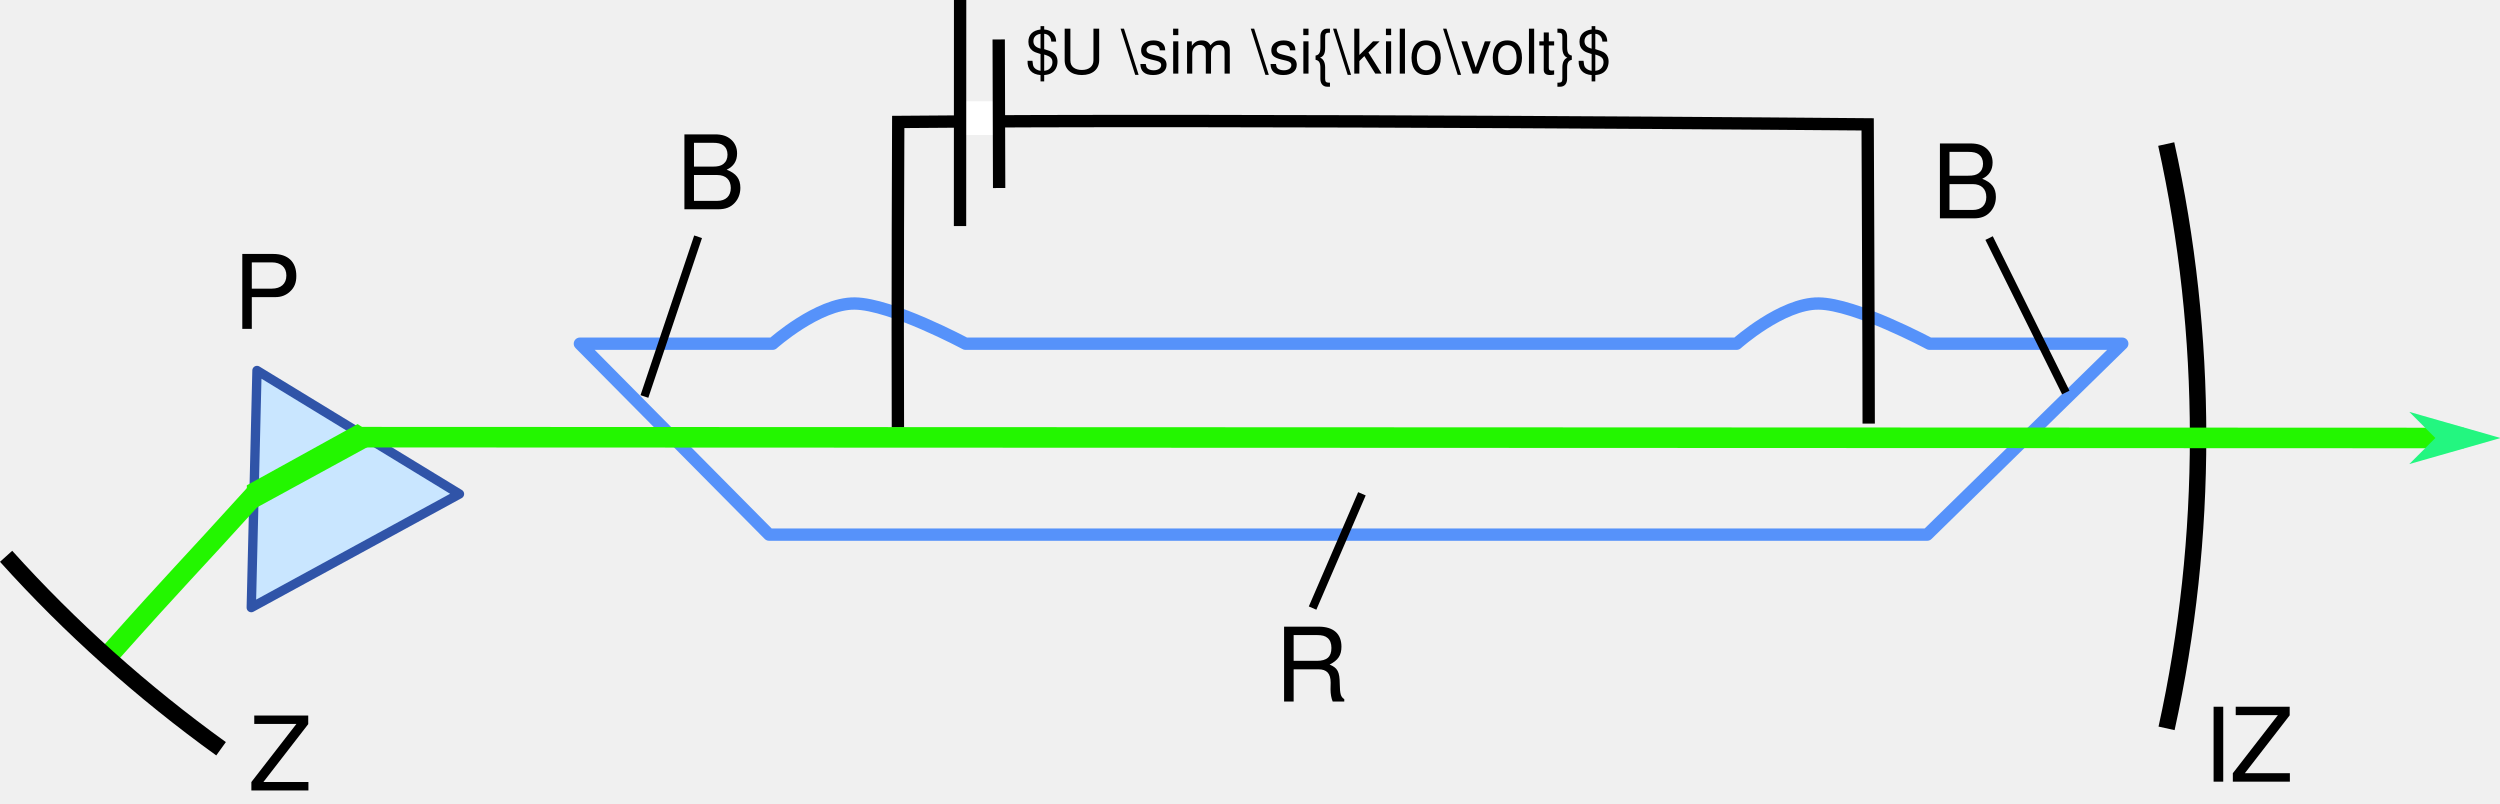
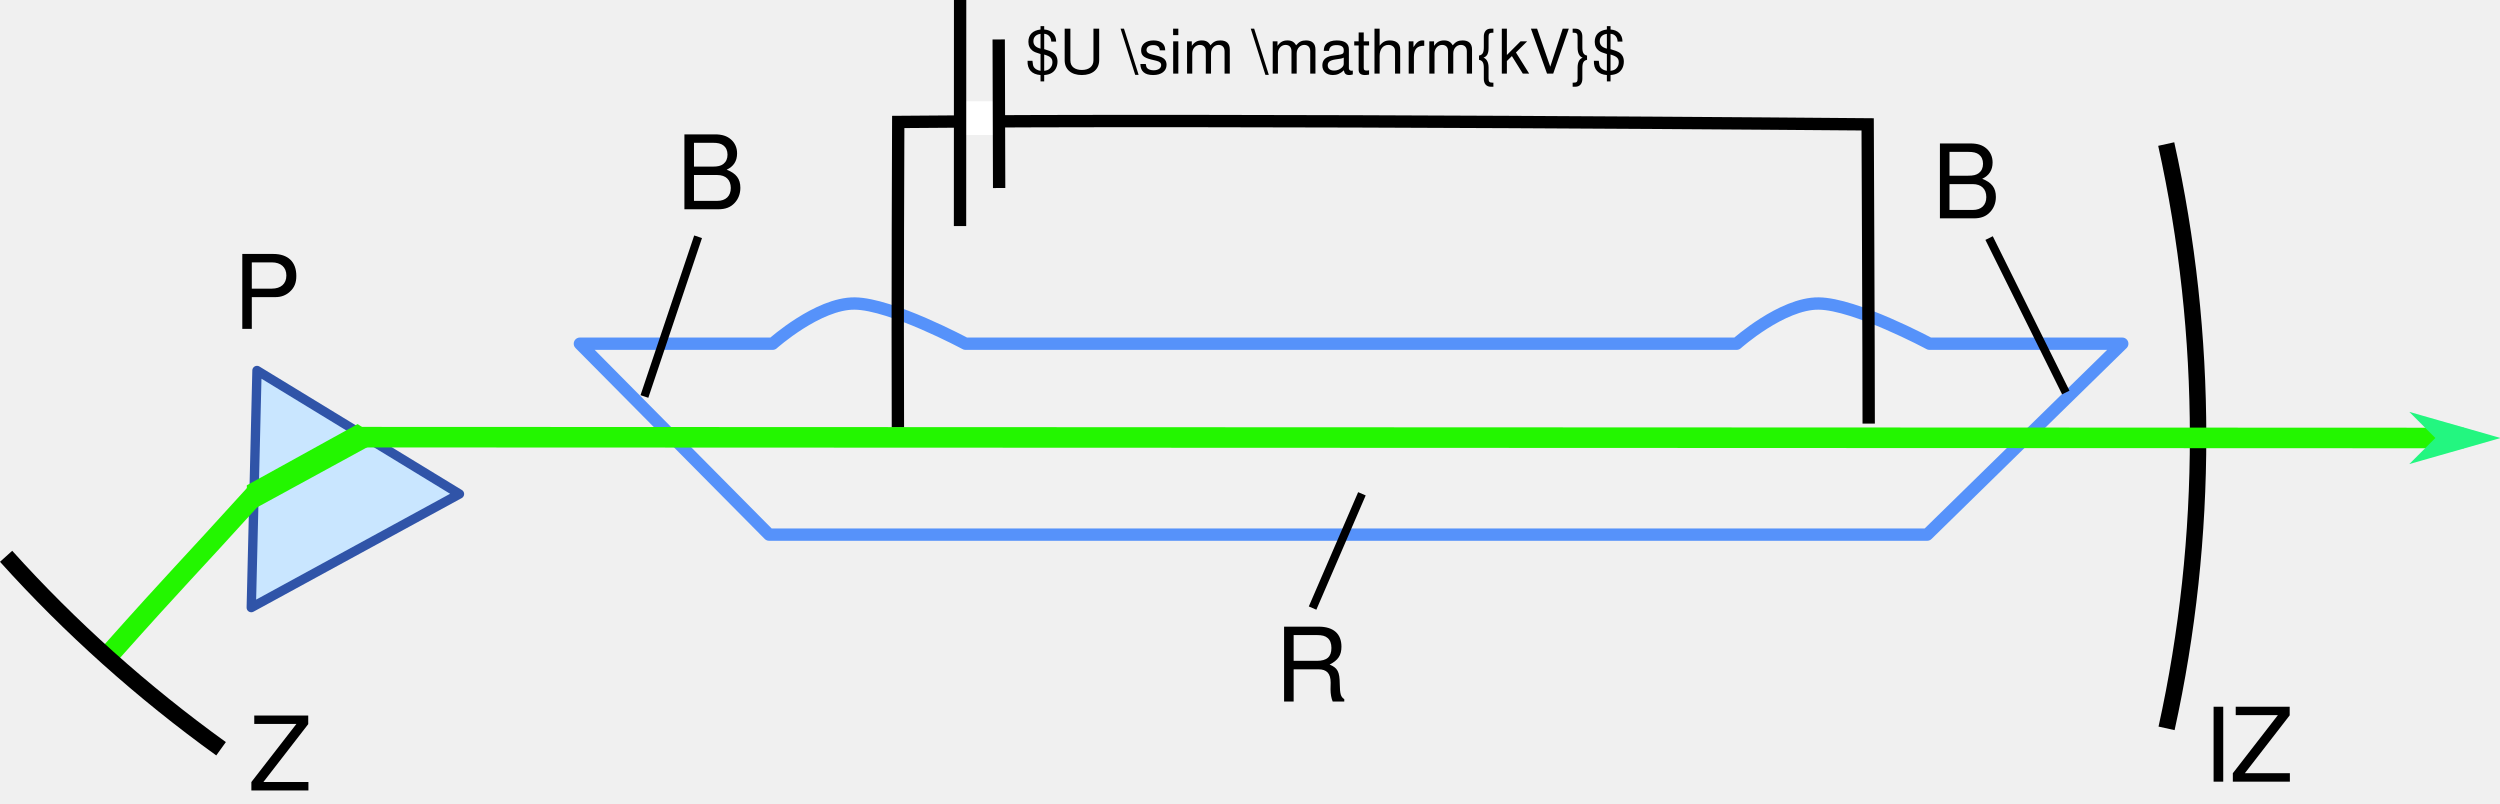
<svg xmlns="http://www.w3.org/2000/svg" width="171.606mm" height="55.146mm" viewBox="0 0 608.053 195.398" id="svg3410" version="1.1">
  <defs id="defs3412">
    <marker orient="auto" refY="0" refX="0" id="Arrow1Send" style="overflow:visible">
      <path id="path4178" d="M 0,0 5,-5 -12.5,0 5,5 0,0 Z" style="fill:#23f680;fill-opacity:1;fill-rule:evenodd;stroke:#23f680;stroke-width:1pt;stroke-opacity:1" transform="matrix(-0.2,0,0,-0.2,-1.2,0)" />
    </marker>
  </defs>
  <g id="layer1" transform="translate(-110.2595,-114.6634)">
    <path style="opacity:1;fill:#f1f1f1;fill-opacity:1;fill-rule:nonzero;stroke:#5692fa;stroke-width:3;stroke-linecap:butt;stroke-linejoin:round;stroke-miterlimit:4;stroke-dasharray:none;stroke-dashoffset:0;stroke-opacity:1" d="m 251.301,198.258 23.446,0 23.446,0 c 0,0 11.037,-9.872 19.953,-9.776 8.916,0.097 26.938,9.776 26.938,9.776 l 23.446,0 23.446,0 23.446,0 23.446,0 23.446,0 23.446,0 23.446,0 23.446,0 c 0,0 11.037,-9.872 19.953,-9.776 8.916,0.097 26.938,9.776 26.938,9.776 l 23.446,0 23.446,0 -47.445,46.434 -281.674,0 z" id="rect3336" />
    <path style="fill:none;fill-rule:evenodd;stroke:#000000;stroke-width:3;stroke-linecap:butt;stroke-linejoin:miter;stroke-miterlimit:4;stroke-dasharray:none;stroke-opacity:1" d="m 328.649,218.636 c -0.121,-29.258 0.079,-74.313 0.079,-74.313 82.864,-0.743 235.786,0.587 235.786,0.587 0,0 0.262,58.698 0.251,72.778" id="path3349" />
    <path style="opacity:1;fill:#c9e6ff;fill-opacity:1;fill-rule:nonzero;stroke:#3054a8;stroke-width:3;stroke-linecap:butt;stroke-linejoin:round;stroke-miterlimit:4;stroke-dasharray:none;stroke-dashoffset:0;stroke-opacity:1" id="path3385" d="M 124.397,85.795 109.242,160.311 52.287,109.928 Z" transform="matrix(0.2580284,-0.7133213,0.7133213,0.2580284,79.46839,271.3736)" />
    <path style="opacity:1;fill:none;fill-opacity:0.988;fill-rule:nonzero;stroke:#000000;stroke-width:4;stroke-linecap:butt;stroke-linejoin:round;stroke-miterlimit:4;stroke-dasharray:none;stroke-dashoffset:0;stroke-opacity:1" id="path4464-3" d="m -637.213,291.815 a 206.116,262.214 0 0 1 0.083,-142.118" transform="scale(-1,1)" />
    <rect style="opacity:1;fill:#ffffff;fill-opacity:1;fill-rule:nonzero;stroke:none;stroke-width:3;stroke-linecap:butt;stroke-linejoin:round;stroke-miterlimit:4;stroke-dasharray:none;stroke-dashoffset:0;stroke-opacity:1" id="rect5010" width="8.42" height="8.204" x="344.577" y="139.292" />
    <path style="fill:none;fill-rule:evenodd;stroke:#000000;stroke-width:3;stroke-linecap:butt;stroke-linejoin:miter;stroke-miterlimit:4;stroke-dasharray:none;stroke-opacity:1" d="m 343.78,114.664 -0.022,54.981" id="path4993" />
    <path style="fill:none;fill-rule:evenodd;stroke:#000000;stroke-width:3;stroke-linecap:butt;stroke-linejoin:miter;stroke-miterlimit:4;stroke-dasharray:none;stroke-opacity:1" d="m 353.165,124.256 0.106,36.138" id="path4993-6" />
    <path style="fill:none;fill-rule:evenodd;stroke:#000000;stroke-width:2;stroke-linecap:butt;stroke-linejoin:miter;stroke-miterlimit:4;stroke-dasharray:none;stroke-opacity:1" d="m 280.052,172.249 -13.055,38.846" id="path5124" />
    <path style="fill:none;fill-rule:evenodd;stroke:#000000;stroke-width:2;stroke-linecap:butt;stroke-linejoin:miter;stroke-miterlimit:4;stroke-dasharray:none;stroke-opacity:1" d="m 594.048,172.565 18.653,37.564" id="path5128" />
    <g id="g4191" style="stroke:#23f600;stroke-opacity:1;fill:#23f600;fill-opacity:1">
      <path id="path4195" d="m 197.221,218.391 -26.426,14.598 0.088,5.543 31.127,-16.992 z" style="color:#000000;font-style:normal;font-variant:normal;font-weight:normal;font-stretch:normal;font-size:medium;line-height:normal;font-family:sans-serif;text-indent:0;text-align:start;text-decoration:none;text-decoration-line:none;text-decoration-style:solid;text-decoration-color:#000000;letter-spacing:normal;word-spacing:normal;text-transform:none;direction:ltr;block-progression:tb;writing-mode:lr-tb;baseline-shift:baseline;text-anchor:start;white-space:normal;clip-rule:nonzero;display:inline;overflow:visible;visibility:visible;opacity:1;isolation:auto;mix-blend-mode:normal;color-interpolation:sRGB;color-interpolation-filters:linearRGB;solid-color:#000000;solid-opacity:1;fill:#23f600;fill-opacity:1;fill-rule:evenodd;stroke:#23f600;stroke-width:1;stroke-linecap:butt;stroke-linejoin:miter;stroke-miterlimit:4;stroke-dasharray:none;stroke-dashoffset:0;stroke-opacity:1;color-rendering:auto;image-rendering:auto;shape-rendering:auto;text-rendering:auto;enable-background:accumulate" />
      <path id="path3357" d="m 197.317,220.991 512.22,0.203" style="fill:#23f600;fill-rule:evenodd;stroke:#23f600;stroke-width:5;stroke-linecap:butt;stroke-linejoin:miter;stroke-miterlimit:4;stroke-dasharray:none;stroke-opacity:1;marker-end:url(#Arrow1Send);fill-opacity:1" />
      <path id="path5501" d="m 172.602,234.567 c -17.298,19.091 -18.935,20.395 -35.279,38.741" style="fill:#23f600;fill-rule:evenodd;stroke:#23f600;stroke-width:5;stroke-linecap:butt;stroke-linejoin:miter;stroke-miterlimit:4;stroke-dasharray:none;stroke-opacity:1;fill-opacity:1" />
    </g>
    <path style="opacity:1;fill:none;fill-opacity:0.988;fill-rule:nonzero;stroke:#000000;stroke-width:4;stroke-linecap:butt;stroke-linejoin:round;stroke-miterlimit:4;stroke-dasharray:none;stroke-dashoffset:0;stroke-opacity:1" id="path4464" d="m -143.137,307.397 a 206.116,262.214 0 0 1 7.017,-69.823" transform="matrix(0.589232,-0.8079639,0.8079639,0.589232,0,0)" />
    <path style="fill:none;fill-rule:evenodd;stroke:#000000;stroke-width:2;stroke-linecap:butt;stroke-linejoin:miter;stroke-miterlimit:4;stroke-dasharray:none;stroke-opacity:1" d="m 441.508,234.763 -12.002,27.797" id="path5124-7" />
    <g id="g4255">
-       <text id="text5062" y="306.911" x="170.694" style="font-style:normal;font-variant:normal;font-weight:normal;font-stretch:normal;font-size:56px;line-height:125%;font-family:'Nimbus Sans L';-inkscape-font-specification:Sans;letter-spacing:0px;word-spacing:0px;fill:#000000;fill-opacity:1;stroke:none;stroke-width:1px;stroke-linecap:butt;stroke-linejoin:miter;stroke-opacity:1" xml:space="preserve">
-         <tspan style="font-size:25px" y="306.911" x="170.694" id="tspan5064">Z</tspan>
+       <text id="text5062" y="306.911" x="170.694" style="font-style:normal;font-variant:normal;font-weight:normal;font-stretch:normal;line-height:0%;font-family:'Nimbus Sans L';-inkscape-font-specification:Sans;letter-spacing:0px;word-spacing:0px;fill:#000000;fill-opacity:1;stroke:none;stroke-width:1px;stroke-linecap:butt;stroke-linejoin:miter;stroke-opacity:1" xml:space="preserve">
+         <tspan style="font-size:25px;line-height:1.25" y="306.911" x="170.694" id="tspan5064">Z</tspan>
      </text>
-       <text id="text5062-7" y="304.777" x="646.152" style="font-style:normal;font-variant:normal;font-weight:normal;font-stretch:normal;font-size:56px;line-height:125%;font-family:'Nimbus Sans L';-inkscape-font-specification:Sans;letter-spacing:0px;word-spacing:0px;fill:#000000;fill-opacity:1;stroke:none;stroke-width:1px;stroke-linecap:butt;stroke-linejoin:miter;stroke-opacity:1" xml:space="preserve">
-         <tspan style="font-size:25px" y="304.777" x="646.152" id="tspan5064-5">IZ</tspan>
+       <text id="text5062-7" y="304.777" x="646.152" style="font-style:normal;font-variant:normal;font-weight:normal;font-stretch:normal;line-height:0%;font-family:'Nimbus Sans L';-inkscape-font-specification:Sans;letter-spacing:0px;word-spacing:0px;fill:#000000;fill-opacity:1;stroke:none;stroke-width:1px;stroke-linecap:butt;stroke-linejoin:miter;stroke-opacity:1" xml:space="preserve">
+         <tspan style="font-size:25px;line-height:1.25" y="304.777" x="646.152" id="tspan5064-5">IZ</tspan>
      </text>
-       <text id="text5062-3" y="165.561" x="274.754" style="font-style:normal;font-variant:normal;font-weight:normal;font-stretch:normal;font-size:56px;line-height:125%;font-family:'Nimbus Sans L';-inkscape-font-specification:Sans;letter-spacing:0px;word-spacing:0px;fill:#000000;fill-opacity:1;stroke:none;stroke-width:1px;stroke-linecap:butt;stroke-linejoin:miter;stroke-opacity:1" xml:space="preserve">
-         <tspan style="font-size:25px" y="165.561" x="274.754" id="tspan5064-56">B</tspan>
+       <text id="text5062-3" y="165.561" x="274.754" style="font-style:normal;font-variant:normal;font-weight:normal;font-stretch:normal;line-height:0%;font-family:'Nimbus Sans L';-inkscape-font-specification:Sans;letter-spacing:0px;word-spacing:0px;fill:#000000;fill-opacity:1;stroke:none;stroke-width:1px;stroke-linecap:butt;stroke-linejoin:miter;stroke-opacity:1" xml:space="preserve">
+         <tspan style="font-size:25px;line-height:1.25" y="165.561" x="274.754" id="tspan5064-56">B</tspan>
      </text>
-       <text id="text5062-3-2" y="167.777" x="580.12" style="font-style:normal;font-variant:normal;font-weight:normal;font-stretch:normal;font-size:56px;line-height:125%;font-family:'Nimbus Sans L';-inkscape-font-specification:Sans;letter-spacing:0px;word-spacing:0px;fill:#000000;fill-opacity:1;stroke:none;stroke-width:1px;stroke-linecap:butt;stroke-linejoin:miter;stroke-opacity:1" xml:space="preserve">
-         <tspan style="font-size:25px" y="167.777" x="580.12" id="tspan5064-56-9">B</tspan>
+       <text id="text5062-3-2" y="167.777" x="580.12" style="font-style:normal;font-variant:normal;font-weight:normal;font-stretch:normal;line-height:0%;font-family:'Nimbus Sans L';-inkscape-font-specification:Sans;letter-spacing:0px;word-spacing:0px;fill:#000000;fill-opacity:1;stroke:none;stroke-width:1px;stroke-linecap:butt;stroke-linejoin:miter;stroke-opacity:1" xml:space="preserve">
+         <tspan style="font-size:25px;line-height:1.25" y="167.777" x="580.12" id="tspan5064-56-9">B</tspan>
      </text>
-       <text id="text5120" y="132.572" x="359.591" style="font-style:normal;font-variant:normal;font-weight:normal;font-stretch:normal;font-size:56px;line-height:125%;font-family:'Nimbus Sans L';-inkscape-font-specification:Sans;letter-spacing:0px;word-spacing:0px;fill:#000000;fill-opacity:1;stroke:none;stroke-width:1px;stroke-linecap:butt;stroke-linejoin:miter;stroke-opacity:1" xml:space="preserve">
-         <tspan style="font-size:15px" y="132.572" x="359.591" id="tspan5122">$U \sim \si{\kilo\volt}$</tspan>
+       <text id="text5120" y="132.572" x="359.591" style="font-style:normal;font-variant:normal;font-weight:normal;font-stretch:normal;line-height:0%;font-family:'Nimbus Sans L';-inkscape-font-specification:Sans;letter-spacing:0px;word-spacing:0px;fill:#000000;fill-opacity:1;stroke:none;stroke-width:1px;stroke-linecap:butt;stroke-linejoin:miter;stroke-opacity:1" xml:space="preserve">
+         <tspan style="font-size:15px;line-height:1.25" y="132.572" x="359.591" id="tspan5122">$U \sim \mathrm{kV}$</tspan>
      </text>
-       <text id="text5062-5" y="194.645" x="166.912" style="font-style:normal;font-variant:normal;font-weight:normal;font-stretch:normal;font-size:56px;line-height:125%;font-family:'Nimbus Sans L';-inkscape-font-specification:Sans;letter-spacing:0px;word-spacing:0px;fill:#000000;fill-opacity:1;stroke:none;stroke-width:1px;stroke-linecap:butt;stroke-linejoin:miter;stroke-opacity:1" xml:space="preserve">
-         <tspan style="font-size:25px" y="194.645" x="166.912" id="tspan5064-3">P</tspan>
+       <text id="text5062-5" y="194.645" x="166.912" style="font-style:normal;font-variant:normal;font-weight:normal;font-stretch:normal;line-height:0%;font-family:'Nimbus Sans L';-inkscape-font-specification:Sans;letter-spacing:0px;word-spacing:0px;fill:#000000;fill-opacity:1;stroke:none;stroke-width:1px;stroke-linecap:butt;stroke-linejoin:miter;stroke-opacity:1" xml:space="preserve">
+         <tspan style="font-size:25px;line-height:1.25" y="194.645" x="166.912" id="tspan5064-3">P</tspan>
      </text>
-       <text id="text5062-3-3" y="285.298" x="420.245" style="font-style:normal;font-variant:normal;font-weight:normal;font-stretch:normal;font-size:56px;line-height:125%;font-family:'Nimbus Sans L';-inkscape-font-specification:Sans;letter-spacing:0px;word-spacing:0px;fill:#000000;fill-opacity:1;stroke:none;stroke-width:1px;stroke-linecap:butt;stroke-linejoin:miter;stroke-opacity:1" xml:space="preserve">
-         <tspan style="font-size:25px" y="285.298" x="420.245" id="tspan5064-56-6">R</tspan>
+       <text id="text5062-3-3" y="285.298" x="420.245" style="font-style:normal;font-variant:normal;font-weight:normal;font-stretch:normal;line-height:0%;font-family:'Nimbus Sans L';-inkscape-font-specification:Sans;letter-spacing:0px;word-spacing:0px;fill:#000000;fill-opacity:1;stroke:none;stroke-width:1px;stroke-linecap:butt;stroke-linejoin:miter;stroke-opacity:1" xml:space="preserve">
+         <tspan style="font-size:25px;line-height:1.25" y="285.298" x="420.245" id="tspan5064-56-6">R</tspan>
      </text>
    </g>
  </g>
</svg>
